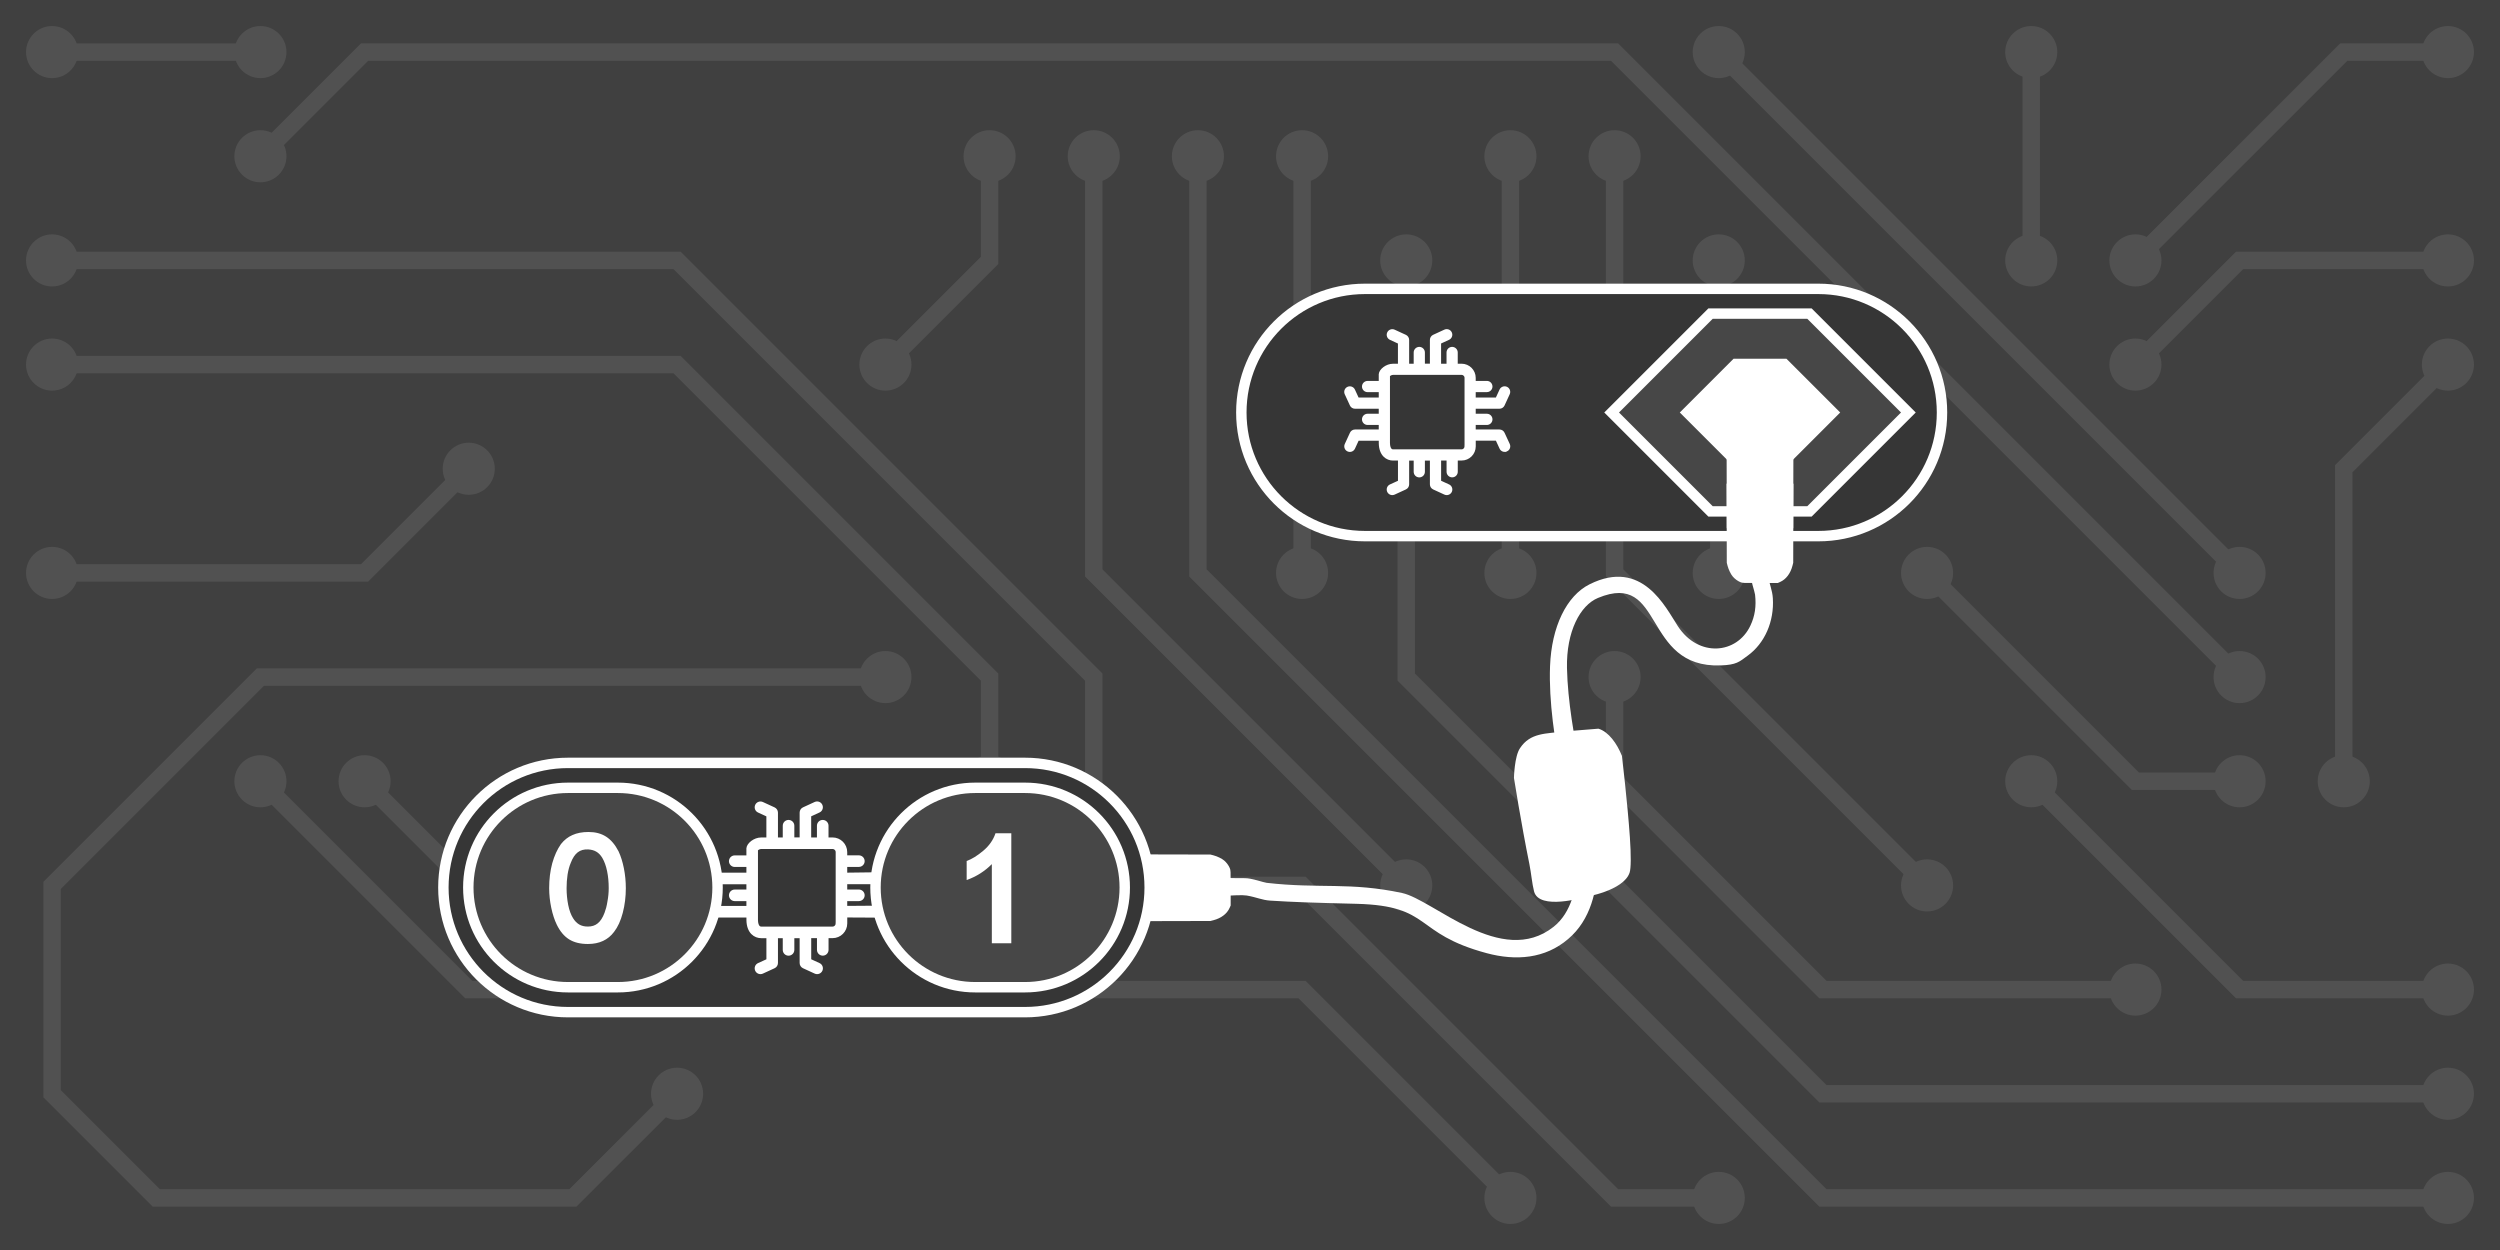
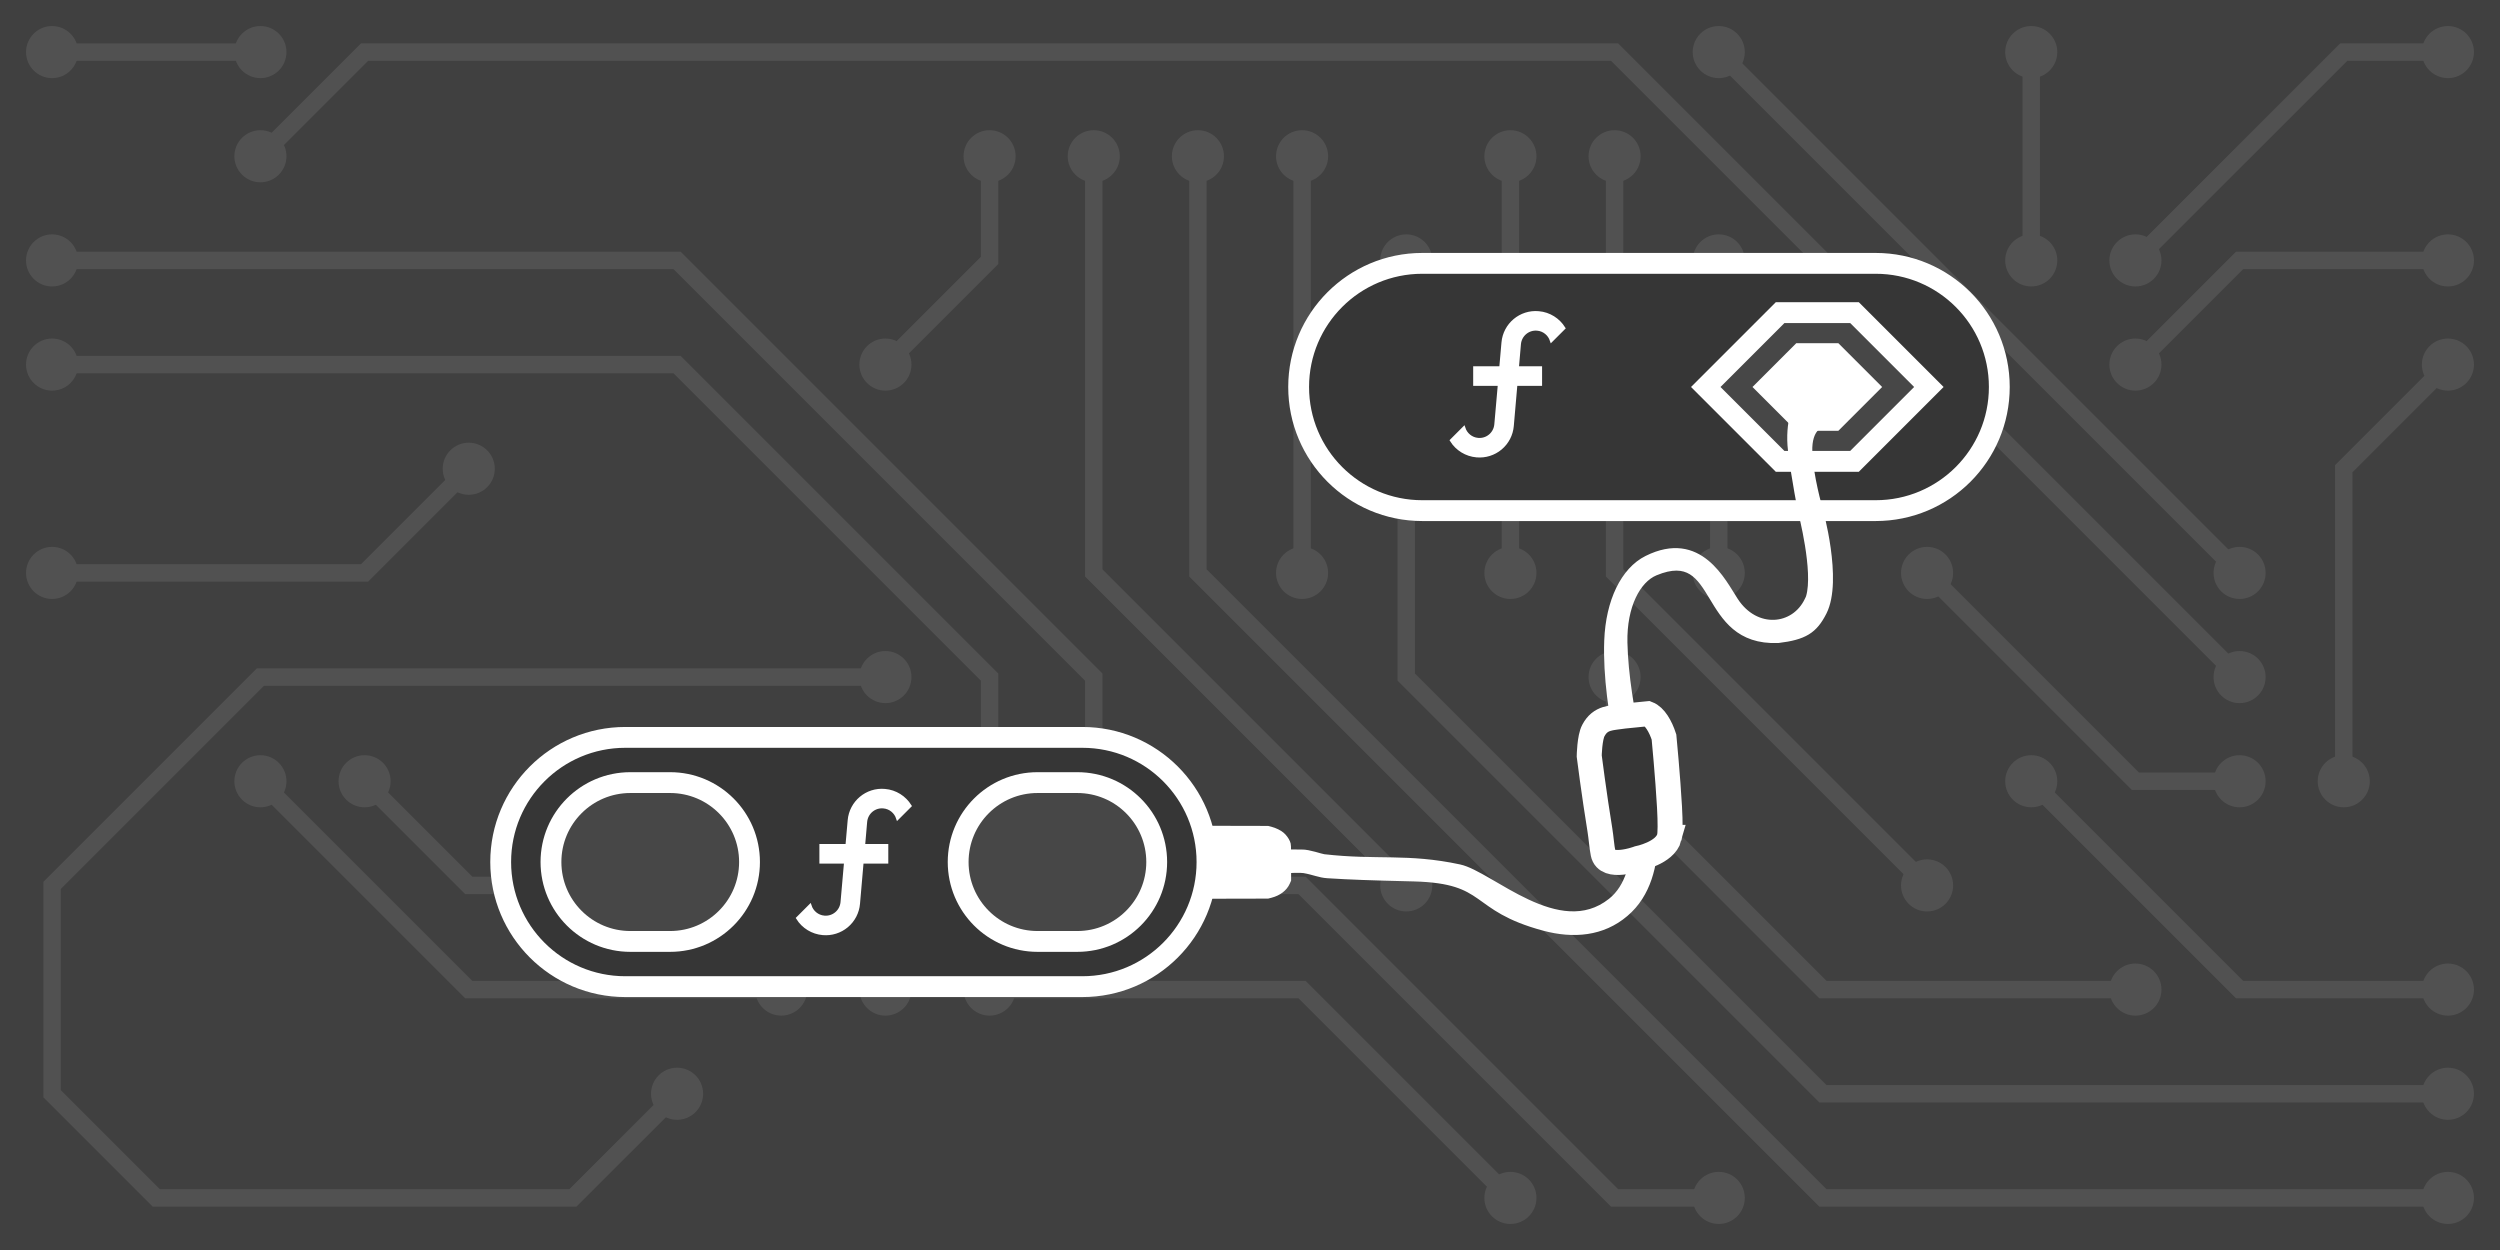
<svg xmlns="http://www.w3.org/2000/svg" width="600" height="300">
  <g stroke-miterlimit="10" data-paper-data="{&quot;isPaintingLayer&quot;:true}" style="mix-blend-mode:normal">
    <path fill="#404040" d="M0 300V0h600v300z" />
    <path fill="none" stroke="#515151" stroke-width="4.17" d="m62.5 37.5 25-25h300l150 150" />
    <path fill="#515151" d="M62.5 31.25c3.452 0 6.25 2.798 6.25 6.25s-2.798 6.25-6.25 6.25-6.25-2.798-6.25-6.25 2.798-6.25 6.25-6.25zm475 125c3.452 0 6.25 2.798 6.25 6.25s-2.798 6.25-6.25 6.25-6.25-2.798-6.25-6.25 2.798-6.25 6.25-6.25z" />
    <path fill="none" stroke="#515151" stroke-width="4.17" d="m537.5 137.5-125-125" />
    <path fill="#515151" d="M537.5 131.25c3.452 0 6.25 2.798 6.25 6.25s-2.798 6.25-6.25 6.25-6.25-2.798-6.25-6.25 2.798-6.25 6.25-6.25zm-125-125c3.452 0 6.25 2.798 6.25 6.25s-2.798 6.25-6.25 6.25-6.25-2.798-6.25-6.25 2.798-6.25 6.25-6.25z" />
    <path fill="none" stroke="#515151" stroke-width="4.17" d="m337.5 212.5-75-75v-100" />
    <path fill="#515151" d="M337.5 206.25c3.452 0 6.25 2.798 6.25 6.25s-2.798 6.25-6.25 6.25-6.25-2.798-6.25-6.25 2.798-6.25 6.25-6.25zm-75-175c3.452 0 6.25 2.798 6.25 6.25s-2.798 6.25-6.25 6.25-6.25-2.798-6.25-6.25 2.798-6.25 6.25-6.25z" />
-     <path fill="none" stroke="#515151" stroke-width="4.17" d="M362.5 37.5v100" />
+     <path fill="none" stroke="#515151" stroke-width="4.17" d="M362.5 137.5v-100" />
    <path fill="#515151" d="M362.5 131.25c3.452 0 6.25 2.798 6.25 6.25s-2.798 6.25-6.25 6.25-6.25-2.798-6.25-6.25 2.798-6.25 6.25-6.25zm0-100c3.452 0 6.25 2.798 6.25 6.25s-2.798 6.25-6.25 6.25-6.25-2.798-6.25-6.25 2.798-6.25 6.25-6.25z" />
    <path fill="none" stroke="#515151" stroke-width="4.17" d="M587.5 287.5h-150l-150-150v-100" />
    <path fill="#515151" d="M287.5 31.25c3.452 0 6.25 2.798 6.25 6.25s-2.798 6.25-6.25 6.25-6.25-2.798-6.25-6.25 2.798-6.25 6.25-6.25zm300 250c3.452 0 6.25 2.798 6.25 6.25s-2.798 6.25-6.25 6.25-6.25-2.798-6.25-6.25 2.798-6.25 6.25-6.25z" />
    <path fill="none" stroke="#515151" stroke-width="4.17" d="M12.5 62.5h150l100 100v25l-50 50" />
    <path fill="#515151" d="M212.5 231.25c3.452 0 6.25 2.798 6.25 6.25s-2.798 6.25-6.25 6.25-6.25-2.798-6.25-6.25 2.798-6.25 6.25-6.25zm-200-175c3.452 0 6.25 2.798 6.25 6.25s-2.798 6.25-6.25 6.25-6.25-2.798-6.25-6.25 2.798-6.25 6.25-6.25z" />
    <path fill="none" stroke="#515151" stroke-width="4.17" d="m512.5 62.5 50-50h25" />
    <path fill="#515151" d="M512.5 56.25c3.452 0 6.25 2.798 6.25 6.25s-2.798 6.25-6.25 6.25-6.25-2.798-6.25-6.25 2.798-6.25 6.25-6.25zm75-50c3.452 0 6.25 2.798 6.25 6.25s-2.798 6.25-6.25 6.25-6.25-2.798-6.25-6.25 2.798-6.25 6.25-6.25z" />
    <path fill="none" stroke="#515151" stroke-width="4.17" d="M587.5 262.5h-150l-100-100v-100" />
    <path fill="#515151" d="M337.5 56.25c3.452 0 6.25 2.798 6.25 6.25s-2.798 6.25-6.25 6.25-6.25-2.798-6.25-6.25 2.798-6.25 6.25-6.25zm250 200c3.452 0 6.25 2.798 6.25 6.25s-2.798 6.25-6.25 6.25-6.25-2.798-6.25-6.25 2.798-6.25 6.25-6.25z" />
    <path fill="none" stroke="#515151" stroke-width="4.17" d="M12.5 12.5h50" />
    <path fill="#515151" d="M12.5 6.25c3.452 0 6.25 2.798 6.25 6.25s-2.798 6.25-6.25 6.25-6.25-2.798-6.25-6.25 2.798-6.25 6.25-6.25zm50 0c3.452 0 6.25 2.798 6.25 6.25s-2.798 6.25-6.25 6.25-6.25-2.798-6.25-6.25 2.798-6.25 6.25-6.25z" />
    <path fill="none" stroke="#515151" stroke-width="4.17" d="M12.5 87.5h150l75 75v25" />
    <path fill="#515151" d="M237.5 181.25c3.452 0 6.25 2.798 6.25 6.25s-2.798 6.25-6.25 6.25-6.25-2.798-6.25-6.25 2.798-6.25 6.25-6.25zm-225-100c3.452 0 6.25 2.798 6.25 6.25s-2.798 6.25-6.25 6.25-6.25-2.798-6.25-6.25 2.798-6.25 6.25-6.25z" />
    <path fill="none" stroke="#515151" stroke-width="4.17" d="m162.5 262.5-25 25h-100l-25-25v-50l50-50h150" />
    <path fill="#515151" d="M162.5 256.25c3.452 0 6.25 2.798 6.25 6.25s-2.798 6.25-6.25 6.25-6.25-2.798-6.25-6.25 2.798-6.25 6.25-6.25zm50-100c3.452 0 6.25 2.798 6.25 6.25s-2.798 6.25-6.25 6.25-6.25-2.798-6.25-6.25 2.798-6.25 6.25-6.25z" />
    <path fill="none" stroke="#515151" stroke-width="4.17" d="m112.5 112.5-25 25h-75" />
    <path fill="#515151" d="M112.5 106.25c3.452 0 6.25 2.798 6.25 6.25s-2.798 6.25-6.25 6.25-6.25-2.798-6.25-6.25 2.798-6.25 6.25-6.25zm-100 25c3.452 0 6.25 2.798 6.25 6.25s-2.798 6.25-6.25 6.25-6.25-2.798-6.25-6.25 2.798-6.25 6.25-6.25z" />
    <path fill="none" stroke="#515151" stroke-width="4.17" d="M587.5 237.5h-50l-50-50" />
    <path fill="#515151" d="M487.5 181.25c3.452 0 6.25 2.798 6.25 6.25s-2.798 6.25-6.25 6.25-6.25-2.798-6.25-6.25 2.798-6.25 6.25-6.25zm100 50c3.452 0 6.25 2.798 6.25 6.25s-2.798 6.25-6.25 6.25-6.25-2.798-6.25-6.25 2.798-6.25 6.25-6.25z" />
    <path fill="none" stroke="#515151" stroke-width="4.17" d="M537.5 187.5h-25l-50-50" />
    <path fill="#515151" d="M537.5 181.25c3.452 0 6.25 2.798 6.25 6.25s-2.798 6.25-6.25 6.25-6.25-2.798-6.25-6.25 2.798-6.25 6.25-6.25zm-75-50c3.452 0 6.25 2.798 6.25 6.25s-2.798 6.25-6.25 6.25-6.25-2.798-6.25-6.25 2.798-6.25 6.25-6.25z" />
    <path fill="none" stroke="#515151" stroke-width="4.17" d="M312.5 137.5v-100" />
    <path fill="#515151" d="M312.5 131.25c3.452 0 6.25 2.798 6.25 6.25s-2.798 6.25-6.25 6.25-6.25-2.798-6.25-6.25 2.798-6.25 6.25-6.25zm0-100c3.452 0 6.25 2.798 6.25 6.25s-2.798 6.25-6.25 6.25-6.25-2.798-6.25-6.25 2.798-6.25 6.25-6.25z" />
    <path fill="none" stroke="#515151" stroke-width="4.17" d="M512.5 237.5h-75l-50-50v-25" />
    <path fill="#515151" d="M387.5 156.25c3.452 0 6.25 2.798 6.25 6.25s-2.798 6.25-6.25 6.25-6.25-2.798-6.25-6.25 2.798-6.25 6.25-6.25zm125 75c3.452 0 6.25 2.798 6.25 6.25s-2.798 6.25-6.25 6.25-6.25-2.798-6.25-6.25 2.798-6.25 6.25-6.25z" />
    <path fill="none" stroke="#515151" stroke-width="4.17" d="M187.5 237.5h-75l-50-50" />
    <path fill="#515151" d="M187.5 231.25c3.452 0 6.25 2.798 6.25 6.25s-2.798 6.25-6.25 6.25-6.25-2.798-6.25-6.25 2.798-6.25 6.25-6.25zm-125-50c3.452 0 6.25 2.798 6.25 6.25s-2.798 6.25-6.25 6.25-6.25-2.798-6.25-6.25 2.798-6.25 6.25-6.25z" />
    <path fill="none" stroke="#515151" stroke-width="4.17" d="M237.5 37.5v25l-25 25" />
    <path fill="#515151" d="M212.5 81.25c3.452 0 6.25 2.798 6.25 6.25s-2.798 6.25-6.25 6.25-6.25-2.798-6.25-6.25 2.798-6.25 6.25-6.25zm25-50c3.452 0 6.25 2.798 6.25 6.25s-2.798 6.25-6.25 6.25-6.25-2.798-6.25-6.25 2.798-6.25 6.25-6.25z" />
    <path fill="none" stroke="#515151" stroke-width="4.17" d="m512.5 87.5 25-25h50" />
    <path fill="#515151" d="M587.5 56.25c3.452 0 6.25 2.798 6.25 6.25s-2.798 6.25-6.25 6.25-6.25-2.798-6.25-6.25 2.798-6.25 6.25-6.25zm-75 25c3.452 0 6.25 2.798 6.25 6.25s-2.798 6.25-6.25 6.25-6.25-2.798-6.25-6.25 2.798-6.25 6.25-6.25z" />
    <path fill="none" stroke="#515151" stroke-width="4.17" d="m462.5 212.5-75-75v-100" />
    <path fill="#515151" d="M387.5 31.25c3.452 0 6.25 2.798 6.25 6.25s-2.798 6.25-6.25 6.25-6.25-2.798-6.25-6.25 2.798-6.25 6.25-6.25zm75 175c3.452 0 6.25 2.798 6.25 6.25s-2.798 6.25-6.25 6.25-6.25-2.798-6.25-6.25 2.798-6.25 6.25-6.25z" />
    <path fill="none" stroke="#515151" stroke-width="4.17" d="M262.5 212.5h50l75 75h25" />
    <path fill="#515151" d="M262.5 206.25c3.452 0 6.25 2.798 6.25 6.25s-2.798 6.25-6.25 6.25-6.25-2.798-6.25-6.25 2.798-6.25 6.25-6.25zm150 75c3.452 0 6.25 2.798 6.25 6.25s-2.798 6.25-6.25 6.25-6.25-2.798-6.25-6.25 2.798-6.25 6.25-6.25z" />
    <path fill="none" stroke="#515151" stroke-width="4.17" d="M237.5 237.5h75l50 50" />
    <path fill="#515151" d="M237.5 231.25c3.452 0 6.25 2.798 6.25 6.25s-2.798 6.25-6.25 6.25-6.25-2.798-6.25-6.25 2.798-6.25 6.25-6.25zm125 50c3.452 0 6.25 2.798 6.25 6.25s-2.798 6.25-6.25 6.25-6.25-2.798-6.25-6.25 2.798-6.25 6.25-6.25z" />
    <path fill="none" stroke="#515151" stroke-width="4.17" d="M562.5 187.5v-75l25-25" />
    <path fill="#515151" d="M587.5 81.25c3.452 0 6.25 2.798 6.25 6.25s-2.798 6.25-6.25 6.25-6.25-2.798-6.25-6.25 2.798-6.25 6.25-6.25zm-25 100c3.452 0 6.25 2.798 6.25 6.25s-2.798 6.25-6.25 6.25-6.25-2.798-6.25-6.25 2.798-6.25 6.25-6.25z" />
    <path fill="none" stroke="#515151" stroke-width="4.17" d="M412.5 62.5v75" />
    <path fill="#515151" d="M412.5 56.25c3.452 0 6.25 2.798 6.25 6.25s-2.798 6.25-6.25 6.25-6.25-2.798-6.25-6.25 2.798-6.25 6.25-6.25zm0 75c3.452 0 6.25 2.798 6.25 6.25s-2.798 6.25-6.25 6.25-6.25-2.798-6.25-6.25 2.798-6.25 6.25-6.25z" />
    <path fill="none" stroke="#515151" stroke-width="4.17" d="M487.5 62.5v-50" />
    <path fill="#515151" d="M487.5 56.25c3.452 0 6.25 2.798 6.25 6.25s-2.798 6.25-6.25 6.25-6.25-2.798-6.25-6.25 2.798-6.25 6.25-6.25zm0-50c3.452 0 6.25 2.798 6.25 6.25s-2.798 6.25-6.25 6.25-6.25-2.798-6.25-6.25 2.798-6.25 6.25-6.25z" />
    <path fill="none" stroke="#515151" stroke-width="4.17" d="M162.5 212.5h-50l-25-25" />
    <path fill="#515151" d="M162.5 206.25c3.452 0 6.25 2.798 6.25 6.25s-2.798 6.25-6.25 6.25-6.25-2.798-6.25-6.25 2.798-6.25 6.25-6.25zm-75-25c3.452 0 6.25 2.798 6.25 6.25s-2.798 6.25-6.25 6.25-6.25-2.798-6.25-6.25 2.798-6.25 6.25-6.25z" />
-     <path fill="#363636" stroke="#fff" stroke-width="2.5" d="M327.593 69.328h108.815c16.387 0 29.672 13.285 29.672 29.672s-13.285 29.672-29.672 29.672H327.593c-16.387 0-29.672-13.285-29.672-29.672s13.285-29.672 29.672-29.672z" />
-     <path fill="#474747" stroke="#fff" stroke-width="2.5" d="M410.531 75.262h23.738l23.738 23.738-23.738 23.738h-23.738l-23.738-23.738z" />
-     <path fill="#fff" stroke="#fff" stroke-width="2.5" d="M416.573 87.346h11.654l11.654 11.654-11.654 11.654h-11.654l-11.654-11.654z" />
-     <path fill="#fff" d="M402.69 150.29c4.964 7.587 14.172 6.698 17.396-.123 1.093-2.297 1.45-4.661 1.129-7.458-.078-.749-1.166-3.651-1.122-5.317.071-2.696-.303-10.347-.303-10.347l4.88.827s-.722 8.243-.41 10.051c.416 2.411 1.1 3.67 1.223 5.664.348 5.565-1.94 10.807-6.045 13.778-2.022 1.49-2.672 2.195-6.455 2.335-18.926.701-13.441-22.851-29.472-16.192-4.258 1.769-7.615 8.039-7.436 16.818.319 15.654 6.403 36.653 6.403 36.653l-4.472 1.516s-6.65-21.47-5.994-38.647c.359-9.403 3.94-16.85 9.496-19.621 12.637-6.302 18.21 5.522 21.18 10.062z" data-paper-data="{&quot;index&quot;:null}" />
-     <path fill="#fff" d="m430.395 125.568-.022 9.504-.193.747c-.479 1.83-1.545 3.23-2.939 3.846l-.586.262h-4.219c-4.211 0-4.219 0-4.755-.215-.622-.252-1.323-.766-1.802-1.326-.472-.532-1.022-1.671-1.258-2.568l-.193-.747-.021-9.504-.021-9.494h16.032zM377.826 197.971l4.465-1.582s5.05 19.736-5.954 28.989c-5.497 4.713-12.521 5.267-19.506 3.39-17.801-4.784-12.924-11.371-31.268-11.854-10.924-.266-15.118-.416-20.683-.764-1.995-.123-3.254-.808-5.664-1.223-1.808-.312-10.051.41-10.051.41l-.827-4.88s7.651.373 10.347.303c1.666-.044 4.567 1.044 5.317 1.122 12.65 1.454 20.065-.236 32.514 2.442 7.535 1.621 23.836 18.03 36.35 8.106 8.675-6.88 4.962-24.457 4.962-24.457z" data-paper-data="{&quot;index&quot;:null}" />
-     <path fill="#fff" d="M271.507 221.082v-16.032l9.494.021 9.504.021.747.193c.896.236 2.035.786 2.568 1.258.56.479 1.073 1.18 1.326 1.802.215.536.215.544.215 4.755v4.219l-.262.586c-.616 1.394-2.017 2.46-3.846 2.939l-.747.193-9.504.022z" data-paper-data="{&quot;index&quot;:null}" />
-     <g stroke="#fff" stroke-width="2.5">
-       <path fill="#363636" d="M136.322 183.095H246.012c16.519 0 29.911 13.392 29.911 29.911s-13.392 29.911-29.911 29.911H136.322c-16.519 0-29.911-13.392-29.911-29.911s13.392-29.911 29.911-29.911z" />
-       <path fill="#474747" d="M136.322 189.077h11.964c13.215 0 23.929 10.713 23.929 23.929 0 13.215-10.713 23.929-23.929 23.929h-11.964c-13.215 0-23.929-10.713-23.929-23.929 0-13.215 10.713-23.929 23.929-23.929zM234.048 189.077H246.012c13.215 0 23.929 10.713 23.929 23.929 0 13.215-10.713 23.929-23.929 23.929h-11.964c-13.215 0-23.929-10.713-23.929-23.929 0-13.215 10.713-23.929 23.929-23.929z" />
+     <g stroke="#fff">
+       <path fill="#363636" stroke-width="5" d="M341.347 63.206h108.815c16.387 0 29.672 13.285 29.672 29.672s-13.285 29.672-29.672 29.672H341.347c-16.387 0-29.672-13.285-29.672-29.672s13.285-29.672 29.672-29.672z" />
+       <path fill="#474747" stroke-width="5" d="M427.23 75.028h17.85l17.85 17.85-17.85 17.85h-17.85L409.38 92.878z" />
+       <path fill="#fff" stroke-width=".75" d="M368.934 78.987c-2.171-.197-4.085 1.401-4.282 3.591l-.493 5.703h5.565v3.947h-5.92l-.868 10.004c-.178 2.085-1.18 4.013-2.784 5.357s-3.677 1.994-5.761 1.806c-2.482-.21-4.719-1.578-6.038-3.69l2.96-2.96c.474 1.46 1.776 2.585 3.414 2.723 2.171.197 4.085-1.401 4.282-3.591l.849-9.649h-5.92v-3.947h6.255l.533-6.058c.375-4.341 4.203-7.558 8.544-7.163 2.585.217 4.756 1.658 6.038 3.69l-2.96 2.96c-.474-1.46-1.776-2.585-3.414-2.723z" />
    </g>
-     <path fill="#fff" d="M391.109 209.429c-1.469 4.398-10.775 5.875-10.775 5.875s-10.976 3.305-12.165-1.38c-.494-1.947-.67-4.339-1.114-6.532-2.003-9.892-3.706-20.683-3.706-20.683s.108-5.178 1.447-7.138c2.469-3.755 6.221-3.462 10.68-4.026l8.145-.661c2.448.732 4.458 3.574 5.639 6.516 0 0 1.349 11.306 1.912 19.554.298 4.365.274 7.466-.063 8.475z" data-paper-data="{&quot;index&quot;:null}" />
-     <path fill="#fff" stroke="#fff" stroke-width=".5" d="M361.577 108.105c-.551.251-1.2.016-1.452-.535l-.949-2.06h-5.247v1.622c0 1.735-1.411 3.146-3.146 3.146h-1.168v2.944c0 .608-.487 1.095-1.095 1.095-.608 0-1.095-.495-1.095-1.095v-2.944h-1.808v5.263l2.06.949c.551.251.787.9.535 1.452-.251.543-.9.787-1.452.535l-2.7-1.241c-.381-.178-.633-.56-.633-.989v-5.96h-1.703v2.944c0 .608-.495 1.095-1.095 1.095-.608 0-1.095-.495-1.095-1.095v-2.944h-1.589v5.96c0 .422-.243.811-.633.989l-2.7 1.241c-.551.251-1.2.016-1.452-.535-.251-.551-.016-1.2.535-1.452l2.068-.941v-5.263h-1.435c-1.435 0-3.13-1.03-3.171-3.941v-.827h-5.247l-.949 2.06c-.251.543-.9.787-1.452.535-.551-.251-.787-.9-.535-1.452l1.241-2.7c.178-.381.56-.633.989-.633h5.944v-1.589h-2.928c-.608 0-1.095-.495-1.095-1.095 0-.608.495-1.095 1.095-1.095h2.928v-1.703h-5.952c-.422 0-.811-.243-.989-.633l-1.241-2.692c-.251-.551-.016-1.2.535-1.452.551-.251 1.2-.016 1.452.535l.949 2.06h5.247v-1.8h-2.928c-.608 0-1.095-.495-1.095-1.095 0-.608.495-1.095 1.095-1.095h2.928V89.802c.081-.997 1.581-2.254 3.171-2.254h1.435v-5.263l-2.06-.949c-.551-.251-.787-.9-.535-1.452.251-.543.9-.787 1.452-.535l2.7 1.241c.381.178.633.56.633.989v5.96h1.589v-2.944c0-.608.495-1.095 1.095-1.095.608 0 1.095.495 1.095 1.095v2.936h1.703v-5.96c0-.422.243-.811.633-.989l2.692-1.241c.551-.251 1.2-.016 1.452.535.251.551.016 1.2-.535 1.452l-2.06.949v5.263h1.808v-2.944c0-.608.487-1.095 1.095-1.095.608 0 1.095.495 1.095 1.095v2.944h1.168c1.735 0 3.146 1.411 3.146 3.146v.981h2.928c.608 0 1.095.495 1.095 1.095 0 .608-.495 1.095-1.095 1.095h-2.928v1.808h5.247l.949-2.068c.251-.543.9-.787 1.452-.535.551.251.787.9.535 1.452l-1.241 2.7c-.178.381-.56.633-.989.633h-5.952v1.703h2.928c.608 0 1.095.495 1.095 1.095 0 .608-.495 1.095-1.095 1.095h-2.928v1.589h5.952c.422 0 .811.243.989.633l1.249 2.692c.251.551.016 1.2-.535 1.452zm-9.837-17.419c0-.535-.438-.965-.965-.965h-16.446c-.438 0-.819.276-.989.438v16.162c.008.527.122 1.776.989 1.776h16.438c.535 0 .965-.438.965-.965h.008zM203.092 219.941v1.688c0 1.806-1.469 3.275-3.275 3.275h-1.215v3.064c0 .633-.506 1.139-1.139 1.139-.633 0-1.139-.515-1.139-1.139v-3.064h-1.882v5.478l2.144.988c.574.262.819.937.557 1.511-.262.566-.937.819-1.511.557l-2.811-1.291c-.397-.186-.658-.582-.658-1.03v-6.204h-1.773v3.064c0 .633-.515 1.139-1.139 1.139-.633 0-1.139-.515-1.139-1.139v-3.064h-1.654v6.204c0 .439-.253.844-.658 1.03l-2.811 1.291c-.574.262-1.249.017-1.511-.557s-.017-1.249.557-1.511l2.152-.979v-5.478h-1.494c-1.494 0-3.258-1.072-3.3-4.102v-.861h-7.747l.409-2.279h7.33v-1.654h-3.047c-.633 0-1.139-.515-1.139-1.139 0-.633.515-1.139 1.139-1.139h3.047v-1.773h-6.195l-.266-2.271h6.461v-1.874h-3.047c-.633 0-1.139-.515-1.139-1.139 0-.633.515-1.139 1.139-1.139h3.047V203.591c.084-1.038 1.646-2.347 3.3-2.347h1.494v-5.478l-2.144-.988c-.574-.262-.819-.937-.557-1.511.262-.566.937-.819 1.511-.557l2.811 1.291c.397.186.658.582.658 1.03v6.204h1.654v-3.064c0-.633.515-1.139 1.139-1.139.633 0 1.139.515 1.139 1.139v3.056h1.773v-6.204c0-.439.253-.844.658-1.03l2.802-1.291c.574-.262 1.249-.017 1.511.557.262.574.017 1.249-.557 1.511l-2.144.988v5.478h1.882v-3.064c0-.633.506-1.139 1.139-1.139.633 0 1.139.515 1.139 1.139v3.064h1.215c1.806 0 3.275 1.469 3.275 3.275v1.021h3.047c.633 0 1.139.515 1.139 1.139 0 .633-.515 1.139-1.139 1.139h-3.047v1.882l7.797-.102c-.186.397-.868 2.373-1.315 2.373h-6.481v1.773h3.047c.633 0 1.139.515 1.139 1.139 0 .633-.515 1.139-1.139 1.139h-3.047v1.654l7.797-.056.586 2.374zm-2.279-15.43c0-.557-.456-1.004-1.004-1.004h-17.118c-.456 0-.853.287-1.03.456v16.822c.008.549.127 1.849 1.03 1.849h17.109c.557 0 1.004-.456 1.004-1.004h.008z" />
-     <path fill="#fff" d="m430.395 117.168-.022 9.504-.193.747c-.479 1.83-1.545 3.23-2.939 3.846l-.586.262h-4.219c-4.211 0-4.219 0-4.755-.215-.622-.252-1.323-.766-1.802-1.326-.472-.532-1.022-1.671-1.258-2.568l-.193-.747-.021-9.504-.021-9.494h16.032z" data-paper-data="{&quot;index&quot;:null}" />
-     <path fill="#fff" d="M242.714 226.386h-4.674v-18.998c-1.708 1.721-3.722 2.995-6.041 3.82v-4.574c1.22-.43 2.545-1.248 3.976-2.449 1.432-1.201 2.412-2.604 2.945-4.207h3.794z" />
-     <path fill="#fff" d="M150.2 213.156c-0 2.066-.245 4.041-.736 5.926-.491 1.885-1.188 3.409-2.092 4.57-1.446 1.937-3.538 2.905-6.275 2.905-1.833 0-3.344-.374-4.532-1.123-1.188-.749-2.169-1.924-2.944-3.525-.542-1.11-.981-2.453-1.317-4.028-.336-1.601-.504-3.176-.504-4.725 0-2.143.245-4.132.736-5.965.516-1.833 1.214-3.37 2.092-4.609.775-.981 1.691-1.704 2.75-2.169 1.085-.491 2.376-.736 3.873-.736 1.653 0 3.06.374 4.222 1.123 1.162.749 2.156 1.924 2.982 3.525.542 1.162.968 2.518 1.278 4.067.31 1.549.465 3.137.465 4.764m-4.106 0c-0-1.472-.129-2.827-.387-4.067-.258-1.265-.646-2.337-1.162-3.215-.413-.671-.891-1.162-1.433-1.472-.516-.31-1.162-.491-1.937-.542-1.007-.052-1.846.181-2.518.697-.671.516-1.227 1.356-1.666 2.518-.336.775-.594 1.717-.775 2.828-.155 1.085-.232 2.169-.232 3.254-0 1.394.129 2.737.387 4.028.258 1.291.646 2.35 1.162 3.176.413.671.904 1.175 1.472 1.511.568.336 1.265.504 2.092.504.955 0 1.743-.258 2.363-.775.646-.516 1.188-1.356 1.627-2.518.129-.336.258-.736.387-1.201.129-.491.232-.994.31-1.511.103-.542.181-1.085.232-1.627.052-.542.077-1.072.077-1.588" data-paper-data="{&quot;index&quot;:null}" />
+     <g fill="#fff" stroke="#fff" stroke-width="1.5">
+       <path d="m391.581 191.849 4.465-1.582s5.05 19.736-5.954 28.989c-5.497 4.713-12.521 5.267-19.506 3.39-17.801-4.784-12.924-11.371-31.268-11.854-10.924-.266-15.118-.416-20.683-.764-1.995-.123-3.254-.808-5.664-1.223-1.808-.312-10.051.41-10.051.41l-.827-4.88s7.651.373 10.347.303c1.666-.044 4.567 1.044 5.317 1.122 12.65 1.454 20.065-.236 32.514 2.442 7.535 1.621 23.836 18.03 36.35 8.106 8.675-6.88 4.962-24.457 4.962-24.457z" data-paper-data="{&quot;index&quot;:null}" />
+       <path d="M285.262 214.96v-16.032l9.494.021 9.504.021.747.193c.896.236 2.035.786 2.568 1.258.56.479 1.073 1.18 1.326 1.802.215.536.215.544.215 4.755v4.219l-.262.586c-.616 1.394-2.017 2.46-3.846 2.939l-.747.193-9.504.022z" data-paper-data="{&quot;index&quot;:null}" />
+     </g>
+     <g fill="#fff" stroke="#fff">
+       <path stroke-width="1.5" d="M416.445 144.168c4.964 7.587 14.172 6.698 17.396-.123.119-.251.257-.49.334-.746 1.853-6.129-1.874-20.401-1.874-20.401s-1.59-7.811-2.433-14.785c-.844-6.974 1.511-11.523 1.511-11.523l5.714 5.327s-3.066.69-2.89 6.474c.177 5.784 2.472 13.703 2.472 13.703s4.859 17.13 1.01 24.794c-2.24 4.46-4.674 5.934-10.947 6.69-18.926.701-13.441-22.851-29.472-16.192-4.258 1.769-7.615 8.039-7.436 16.818.319 15.654 6.403 36.653 6.403 36.653l-4.472 1.516s-6.65-21.47-5.994-38.647c.359-9.403 3.94-16.85 9.496-19.621 12.637-6.302 18.21 5.522 21.18 10.062z" data-paper-data="{&quot;index&quot;:null}" />
+       <path stroke-width="5" d="M432.147 84.862h8.016l8.016 8.016-8.016 8.016h-8.016l-8.016-8.016z" />
+     </g>
+     <g stroke="#fff">
+       <path fill="#363636" stroke-width="5" d="M150.076 176.973h109.69c16.519 0 29.911 13.392 29.911 29.911s-13.392 29.911-29.911 29.911H150.076c-16.519 0-29.911-13.392-29.911-29.911s13.392-29.911 29.911-29.911z" />
+       <path fill="#474747" stroke-width="5" d="M249.019 187.823h9.53c10.527 0 19.061 8.534 19.061 19.061 0 10.527-8.534 19.061-19.061 19.061h-9.53c-10.527 0-19.061-8.534-19.061-19.061 0-10.527 8.534-19.061 19.061-19.061zM151.293 187.823h9.53c10.527 0 19.061 8.534 19.061 19.061 0 10.527-8.534 19.061-19.061 19.061h-9.53c-10.527 0-19.061-8.534-19.061-19.061 0-10.527 8.534-19.061 19.061-19.061z" />
+       <path fill="#fff" stroke-width=".75" d="M212.025 193.643c-2.171-.197-4.085 1.401-4.282 3.591l-.493 5.703h5.565v3.947h-5.92l-.868 10.004c-.178 2.085-1.18 4.013-2.784 5.357s-3.677 1.994-5.761 1.806c-2.482-.21-4.719-1.578-6.038-3.69l2.96-2.96c.474 1.46 1.776 2.585 3.414 2.723 2.171.197 4.085-1.401 4.282-3.591l.849-9.649h-5.92v-3.947h6.255l.533-6.058c.375-4.341 4.203-7.558 8.544-7.163 2.585.217 4.756 1.658 6.038 3.69l-2.96 2.96c-.474-1.46-1.776-2.585-3.414-2.723z" />
+     </g>
+     <path fill="#363636" stroke="#fff" stroke-width="6" d="M400.638 200.973c-1.017 3.779-7.462 5.047-7.462 5.047s-7.601 2.839-8.425-1.186c-.342-1.673-.464-3.728-.771-5.613-1.387-8.499-2.567-17.77-2.567-17.77s.075-4.449 1.002-6.132c1.71-3.226 4.308-2.974 7.396-3.459l5.641-.568c1.695.629 3.087 3.071 3.905 5.599 0 0 .934 9.714 1.324 16.8.206 3.751.19 6.414-.044 7.282z" data-paper-data="{&quot;index&quot;:null}" />
  </g>
</svg>
